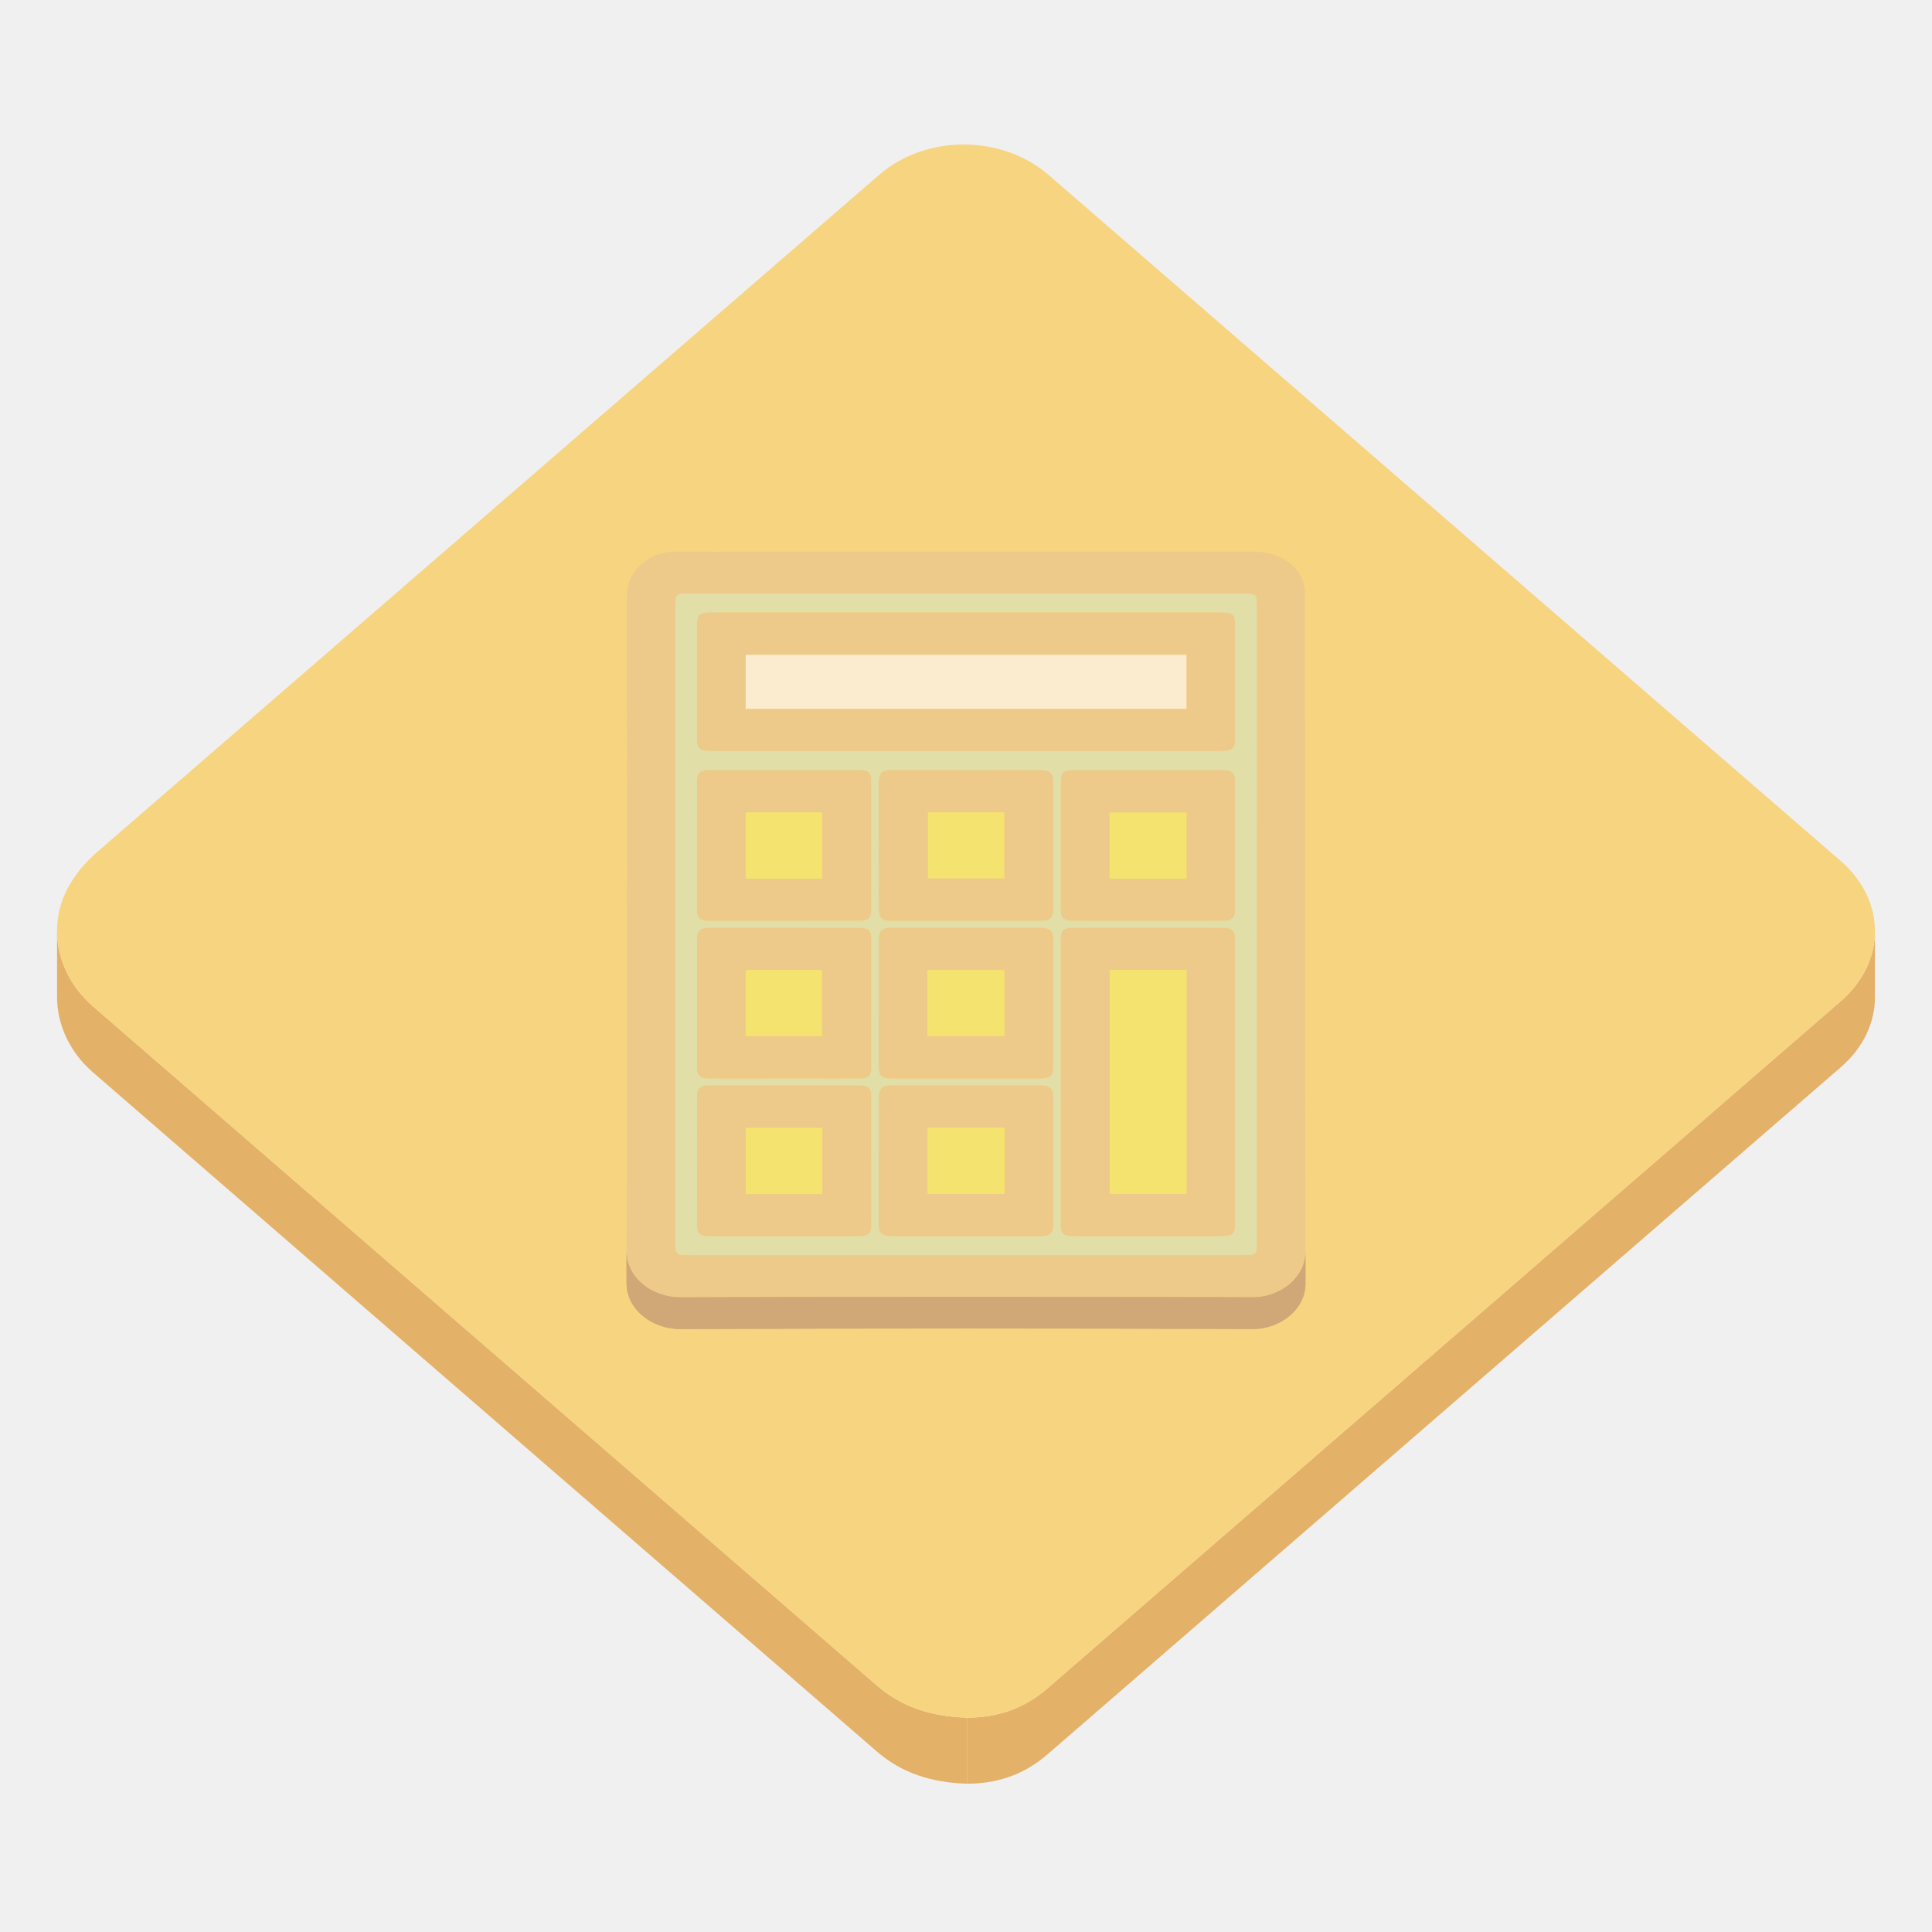
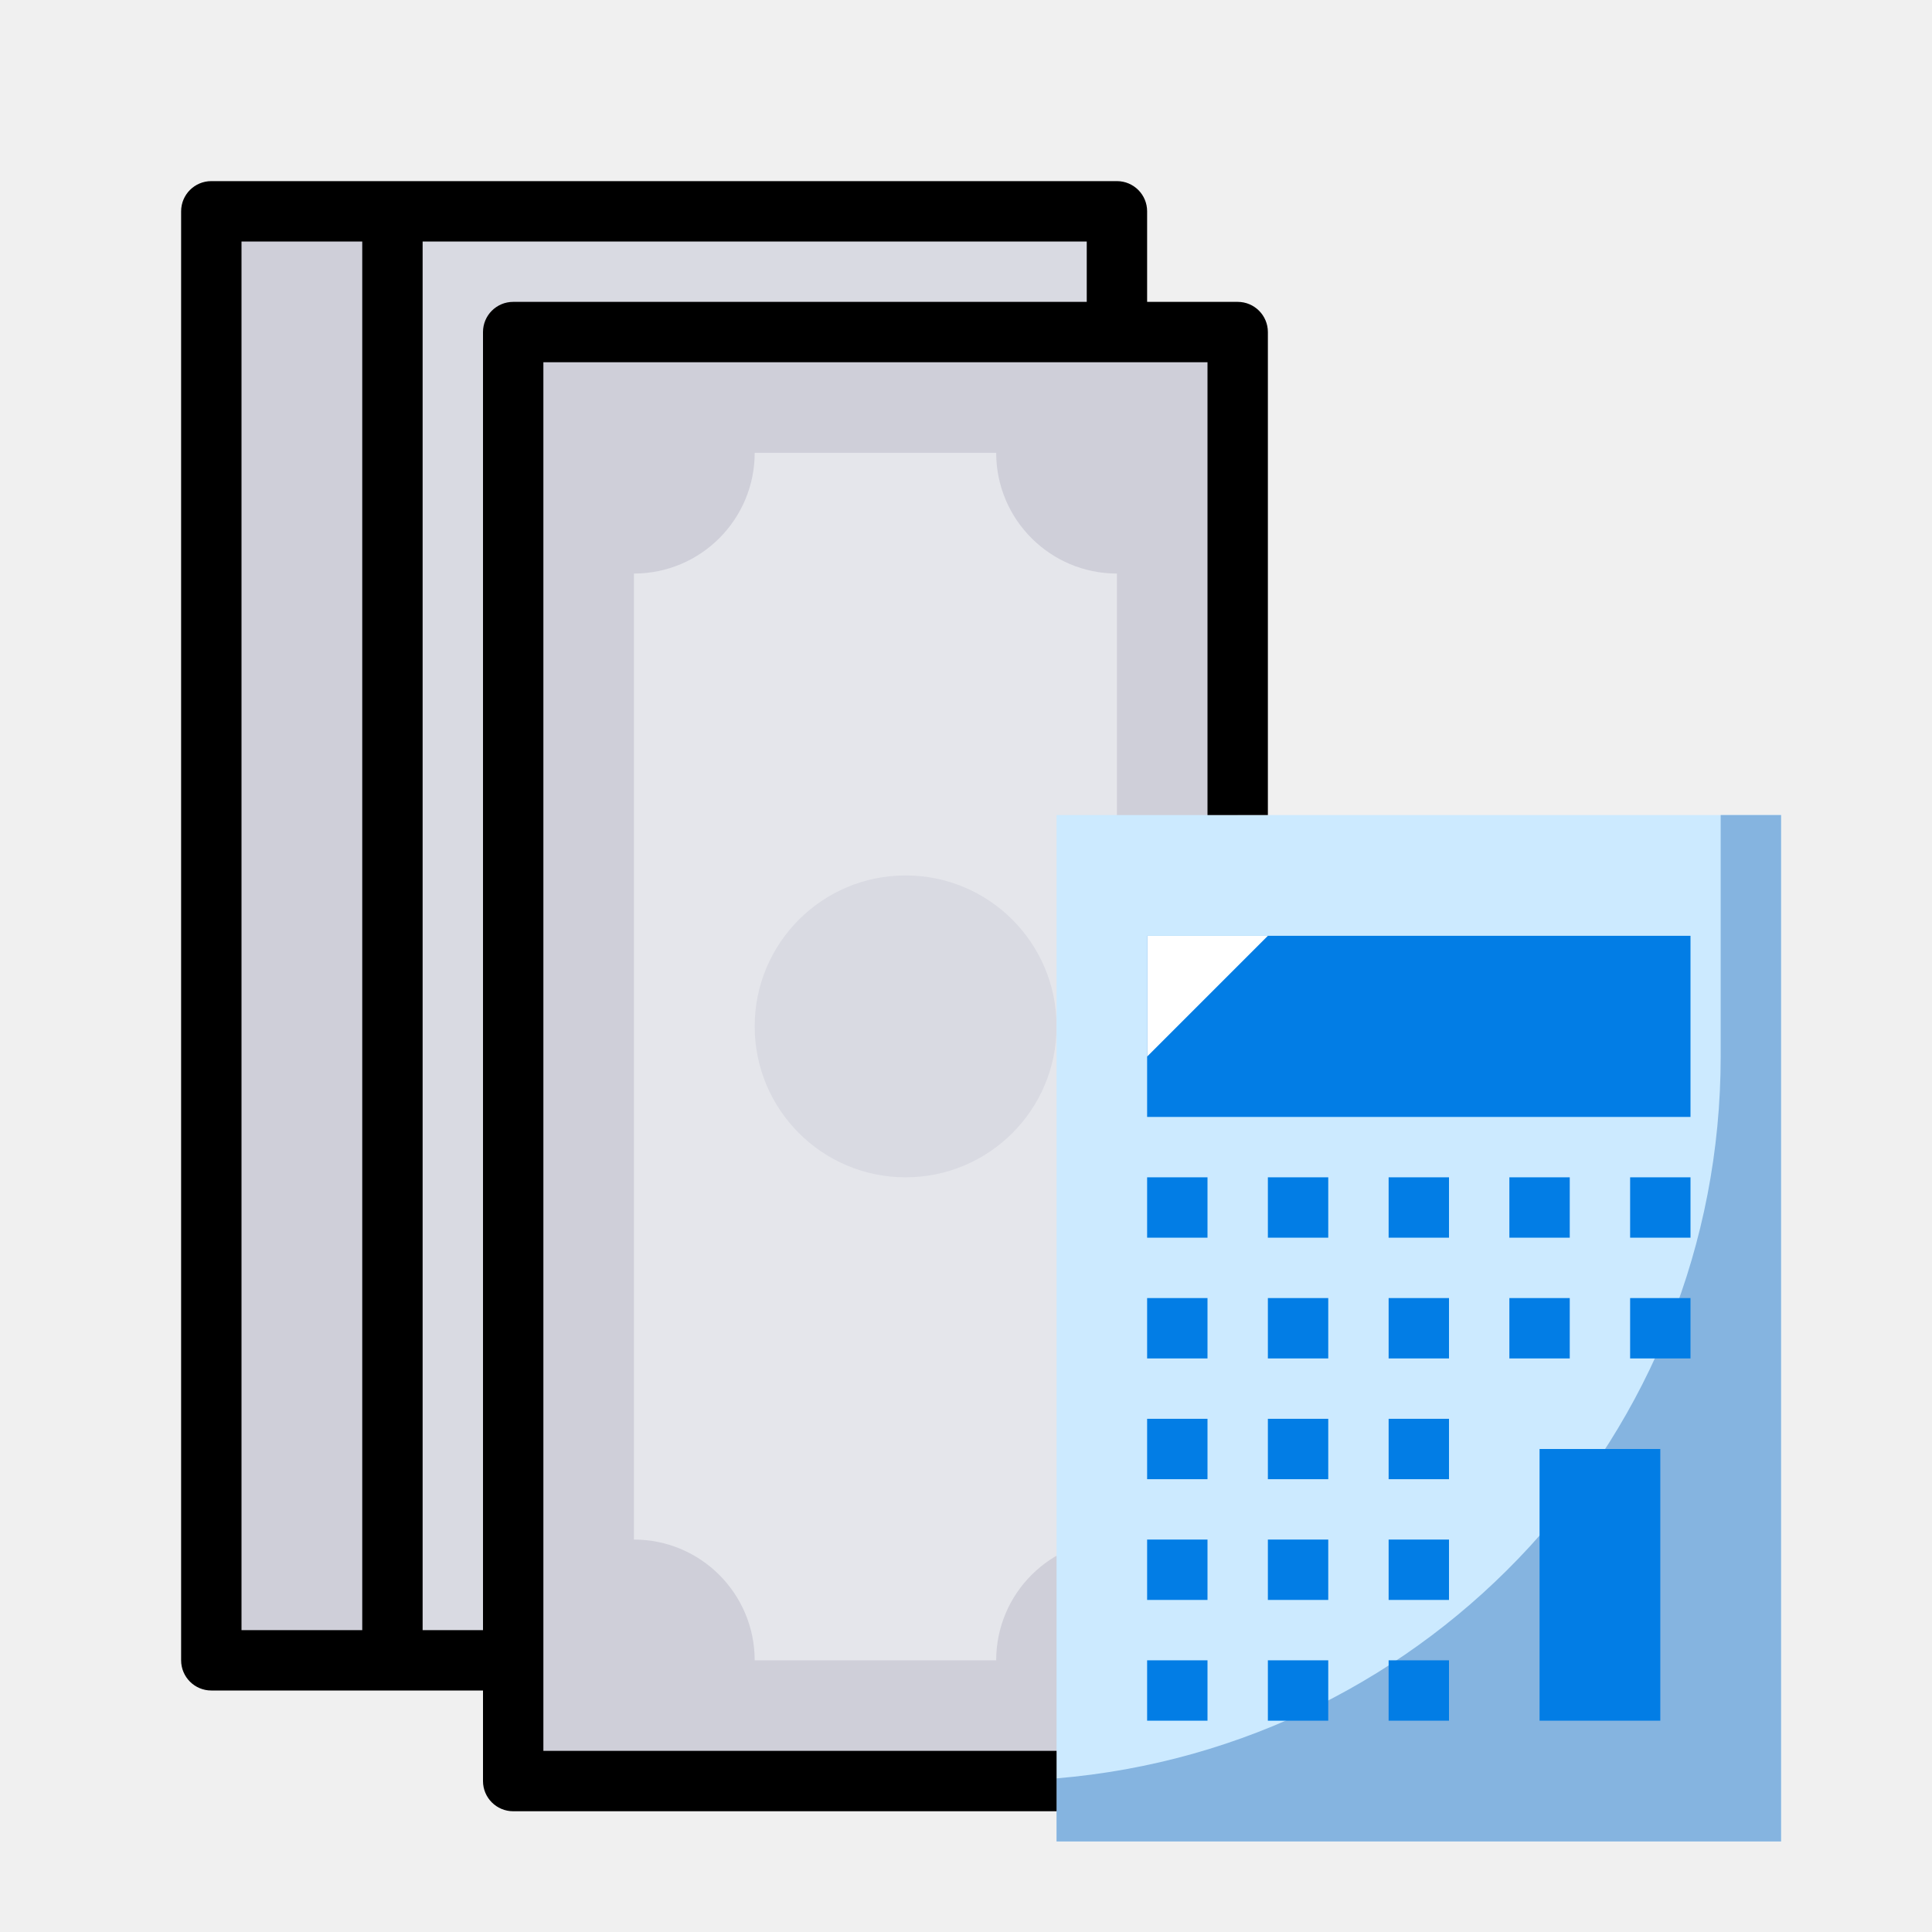
- <svg xmlns="http://www.w3.org/2000/svg" width="800px" height="800px" viewBox="0 0 1024 1024" class="icon" version="1.1">
-   <path d="M993.763 493.538v35c0 13.331-6.04 26.664-18.135 37.137-140.149 121.422-280.35 242.795-420.49 364.219-11.813 10.237-25.813 15.501-42.454 15.501v-35c16.644 0 30.641-5.264 42.454-15.501C695.28 773.47 835.474 652.092 975.628 530.677c12.095-10.475 18.135-23.803 18.135-37.139z" fill="#E4B168" />
-   <path d="M30.239 528.367v-3.5-1.75-3.5-3.5-1.75-3.5-3.5-1.75-3.5-3.5-1.75-3.5c0 14.707 6.701 29.313 19.037 40.019 138.449 120.064 277.049 239.996 415.562 360.02 13.002 11.26 28.74 16.466 47.853 16.994v35c-19.108-0.528-34.851-5.734-47.853-16.994C326.325 808.382 187.725 688.45 49.276 568.386c-12.337-10.705-19.037-25.312-19.037-40.019z" fill="#E4B168" />
-   <path d="M510.786 76.601c16.263 0 32.546 5.362 44.946 16.097 139.949 121.188 279.9 242.376 419.818 363.586 24.241 20.995 24.295 53.413 0.079 74.396C835.48 652.101 695.28 773.478 555.141 894.898c-11.814 10.238-25.813 15.502-42.451 15.502-19.109-0.528-34.853-5.734-47.854-16.994C326.324 773.382 187.724 653.45 49.275 533.386c-19.581-16.987-24.96-43.81-11.895-65.251 3.919-6.438 8.669-11.829 14.465-16.849C189.954 331.734 328.024 212.152 466.107 92.567c12.296-10.639 28.478-15.966 44.679-15.966z" fill="#F7D47F" />
-   <path d="M654.622 413.672c0.011 11.505 0.017 23.013 0.014 34.521 0 11.509-0.008 23.017-0.022 34.521 0 3.729-1.915 5.377-6.229 5.377a66190.032 66190.032 0 0 1-79.723 0c-4.788-0.008-6.411-1.423-6.421-5.567-0.012-5.689-0.013-11.376-0.013-17.067l0.001-17.065c-0.019-5.753-0.021-11.509-0.021-17.264 0-5.756 0.003-11.51 0.012-17.264 0.01-4.33 1.645-5.761 6.663-5.761a65447.306 65447.306 0 0 1 79.28 0c4.677 0 6.449 1.527 6.459 5.569z m-25.744 52.037v-35.04h-40.763v35.04h40.763" fill="#EDCA89" />
-   <path d="M435.867 430.556v35.18h-40.663v-35.18h40.663z" fill="#F4E36E" />
-   <path d="M461.823 413.682c0.003 8.629 0.005 17.261 0.005 25.891 0 14.384-0.007 28.77-0.027 43.15-0.009 3.79-1.813 5.361-6.208 5.361-26.722 0.027-53.442 0.008-80.165 0.027-4.054 0-6.009-1.729-6.009-5.204 0-14.469-0.007-28.936-0.007-43.4 0.001-8.678 0.005-17.354 0.016-26.035 0-3.709 1.936-5.359 6.24-5.368 2.879-0.005 5.759-0.008 8.638-0.011l7.918-0.002h0.72c7.68 0 15.354 0.005 23.034 0.005 7.512 0 15.02-0.005 22.524-0.005h0.703l7.741 0.002c2.814 0.003 5.629 0.006 8.443 0.011 4.741 0.008 6.424 1.466 6.434 5.578z m-25.956 52.053v-35.18h-40.663v35.18h40.663" fill="#EDCA89" />
-   <path d="M691.707 316.095c0-2.681-0.273-5.475-1.132-8.032-3.175-9.471-13.565-15.652-25.896-15.652-86.162-0.009-172.326-0.009-258.489-0.009-9.138 0-18.267 0.012-27.398 0.012-6.847 0-13.694-0.005-20.641-0.029-6.197 0-11.561 1.607-16.331 5.134-6.865 5.071-9.617 11.383-9.597 19.151 0.12 57.676 0.061 115.353 0.061 173.038 0 57.808 0.283 115.615-0.201 173.42-0.109 13.997 13.396 24.488 28.405 24.486 50.622-0.205 101.243-0.303 151.865-0.303s101.243 0.097 151.973 0.274c14.086 0 27.624-10.412 27.594-23.865-0.293-115.874-0.165-231.75-0.213-347.625z m-25.573 341.953c0 7.035-0.161 7.186-8.196 7.186H365.904c-7.764 0-7.993-0.201-7.993-6.977V489.908 322.345c0-1.424 0.029-2.846 0.081-4.268 0.071-2.165 1.332-3.344 3.86-3.414 1.491-0.043 2.983-0.087 4.476-0.087 48.601-0.005 97.2-0.006 145.797-0.006s97.193 0.001 145.789 0.006c8.063 0 8.225 0.139 8.225 7.167-0.005 112.094-0.005 224.199-0.005 336.305" fill="#EDCA89" />
-   <path d="M628.939 346.996v28.746H395.171v-28.746h233.768z" fill="#FCECCF" />
-   <path d="M654.633 330.873c0.006 10.213 0.007 20.424 0.007 30.637 0 10.21-0.001 20.421-0.007 30.636 0 4.522-1.613 5.91-6.925 5.91H376.807c-5.968 0-7.408-1.222-7.408-6.277 0-20.297 0-40.592 0.011-60.88 0-5.106 1.438-6.346 7.368-6.346a1523963.222 1523963.222 0 0 1 270.456 0c5.977-0.001 7.399 1.222 7.399 6.32z m-25.694 44.87v-28.746H395.171v28.746h233.768" fill="#EDCA89" />
-   <path d="M532.333 430.521v35.111H491.73v-35.111h40.603zM628.878 430.669v35.04h-40.763v-35.04h40.763z" fill="#F4E36E" />
-   <path d="M558.308 414.188c0.005 5.655 0.005 11.31 0.005 16.964 0 16.964-0.01 33.928-0.024 50.893 0 4.521-1.743 6.059-6.885 6.066a129392.894 129392.894 0 0 1-78.796 0c-5.131-0.01-6.846-1.546-6.854-6.103-0.015-16.958-0.024-33.918-0.023-50.883 0-5.655 0-11.309 0.003-16.964 0-4.452 1.832-6.066 6.903-6.076 4.429-0.006 8.858-0.007 13.285-0.007h0.949c4.114 0 8.222 0.001 12.335 0.004l13.277 0.003c8.555 0 17.113-0.003 25.67-0.003 4.28 0 8.558 0 12.834 0.003 5.497 0.001 7.321 1.52 7.321 6.103z m-25.975 51.443v-35.11H491.73v35.11h40.603M558.287 497.772c0.017 16.964 0.025 33.928 0.025 50.89 0 5.653 0 11.305-0.004 16.957 0 4.583-1.835 6.094-7.328 6.094-12.98 0.009-25.967 0.009-38.946 0.009l-19.701 0.002c-6.568 0-13.135-0.002-19.703-0.011-5.061-0.009-6.895-1.623-6.895-6.086-0.003-5.65-0.003-11.304-0.003-16.957 0-16.96 0.008-33.924 0.022-50.888 0.009-4.539 1.733-6.084 6.865-6.084a64678.395 64678.395 0 0 1 78.795 0c5.142-0.001 6.873 1.545 6.873 6.074z m-25.946 51.382V514.14h-40.794v35.014h40.794" fill="#EDCA89" />
-   <path d="M435.756 514.07v35.188h-40.603V514.07h40.603z" fill="#F4E36E" />
-   <path d="M461.813 498.104c0.01 22.505 0.01 45 0.01 67.497 0 4.854-1.461 6.102-7.167 6.102-4.381 0.003-8.764 0.004-13.143 0.004-8.76 0-17.517-0.004-26.272-0.004-4.762 0-9.528 0.003-14.291 0.004-3.464 0.003-6.928 0.004-10.393 0.004h-1.299c-4.33 0-8.66-0.001-12.986-0.008-5.242-0.01-6.854-1.424-6.854-6.015a95993.64 95993.64 0 0 1 0-67.88c0-4.812 1.531-6.104 7.197-6.104 12.987-0.002 25.975-0.005 38.963-0.005 12.987 0 25.977 0.003 38.965 0.005 5.94 0.001 7.27 1.179 7.27 6.4z m-26.057 51.155v-35.188h-40.603v35.188h40.603" fill="#EDCA89" />
-   <path d="M435.876 597.673v35.268h-40.602v-35.268h40.602z" fill="#F4E36E" />
-   <path d="M654.622 498.069c0.011 50.29 0.011 100.583 0.011 150.864 0 5.105-1.422 6.321-7.408 6.321l-51.942 0.002c-8.66 0-17.314 0-25.978-0.002-5.704-0.01-7.095-1.231-7.095-6.173-0.003-6.301-0.004-12.602-0.004-18.903-0.003-18.903 0.004-37.813 0.004-56.722 0.021-25.08 0.021-50.159 0.021-75.239 0-5.481 1.199-6.512 7.578-6.512a125059.184 125059.184 0 0 1 77.475 0c5.867 0.001 7.338 1.275 7.338 6.364z m-25.763 134.766V514.036h-40.653v118.799h40.653M461.802 615.342c0.041 5.69 0.044 11.384 0.044 17.072 0 5.69-0.003 11.382-0.012 17.068-0.01 4.346-1.625 5.761-6.673 5.761-13.215 0.01-26.431 0.013-39.646 0.013-13.214 0-26.429-0.003-39.646-0.013-4.688 0-6.451-1.52-6.451-5.578-0.009-11.51-0.015-23.02-0.015-34.528 0-11.512 0.009-23.021 0.023-34.528 0.01-3.755 1.896-5.389 6.219-5.396 11.946-0.007 23.896-0.013 35.845-0.013h0.915c6.708 0 13.414 0.003 20.121 0.006 7.621 0.002 15.24 0.008 22.864 0.015 4.747 0 6.39 1.45 6.4 5.597 0.012 4.314 0.016 8.631 0.018 12.946 0.003 7.193-0.006 14.386-0.006 21.578z m-25.926 17.598v-35.268h-40.602v35.268h40.602M558.279 615.631c0.049 11.112 0.049 22.226 0.049 33.337 0 4.654-1.823 6.295-7.125 6.295a127886.796 127886.796 0 0 1-78.342 0c-5.322 0-7.146-1.624-7.146-6.275 0.021-22.358 0.03-44.713 0.05-67.069 0.011-5.236 1.686-6.729 7.529-6.729h77.444c5.868 0 7.541 1.485 7.541 6.713v33.728z m-25.785 17.154v-35.078h-40.826v35.078h40.826" fill="#EDCA89" />
-   <path d="M657.909 314.575c8.065 0 8.225 0.14 8.225 7.166v336.307c0 7.034-0.158 7.186-8.194 7.186H365.901c-7.762 0-7.992-0.204-7.992-6.977V489.908 322.345c0-1.424 0.031-2.846 0.082-4.268 0.068-2.165 1.33-3.345 3.858-3.414 1.493-0.043 2.984-0.087 4.477-0.087 48.601-0.003 97.198-0.006 145.797-0.006 48.597 0 97.19 0.001 145.786 0.005z m-3.276 77.571c0.006-10.213 0.007-20.426 0.007-30.636 0-10.212-0.001-20.424-0.007-30.637 0-5.097-1.422-6.321-7.397-6.321a1523720.946 1523720.946 0 0 0-270.458 0c-5.928 0-7.368 1.24-7.368 6.346-0.013 20.288-0.013 40.584-0.013 60.88 0 5.055 1.442 6.277 7.409 6.277h270.903c5.311 0.002 6.924-1.388 6.924-5.909m-7.408 263.109c5.986 0 7.408-1.215 7.408-6.318 0-50.284 0-100.574-0.011-150.867 0-5.088-1.471-6.363-7.338-6.363a125046.271 125046.271 0 0 0-77.475 0c-6.381 0-7.578 1.031-7.578 6.512v75.24c-0.021 18.908-0.026 37.816-0.023 56.721 0 6.303 0 12.604 0.003 18.903 0 4.94 1.392 6.164 7.096 6.173 8.659 0.002 17.317 0.002 25.978 0.002l51.94-0.003m-88.897-6.287v-33.337c-0.049-11.244-0.049-22.489-0.049-33.731 0-5.229-1.674-6.713-7.541-6.713h-77.445c-5.846 0-7.518 1.491-7.53 6.729-0.019 22.357-0.028 44.712-0.051 67.071 0 4.648 1.825 6.273 7.148 6.273a102289.588 102289.588 0 0 0 78.343 0c5.302 0.003 7.125-1.638 7.125-6.292m-92.575-151.186a50780.137 50780.137 0 0 0-0.02 67.847c0 4.461 1.835 6.077 6.895 6.085 6.568 0.008 13.133 0.01 19.701 0.01l19.701-0.002c12.98 0 25.964 0 38.947-0.008 5.495 0 7.328-1.511 7.328-6.095 0.004-5.65 0.004-11.304 0.004-16.957 0-16.96-0.01-33.925-0.024-50.888 0-4.53-1.731-6.076-6.873-6.076a64693.171 64693.171 0 0 0-78.795 0c-5.13-0.001-6.854 1.545-6.864 6.084m-0.023-66.656c0 16.964 0.008 33.924 0.022 50.883 0.01 4.558 1.724 6.092 6.855 6.103a129300.145 129300.145 0 0 0 78.797 0c5.141-0.01 6.882-1.546 6.882-6.066 0.017-16.964 0.026-33.928 0.026-50.893 0-5.654 0-11.31-0.005-16.964 0-4.582-1.824-6.102-7.319-6.102-4.276-0.003-8.554-0.003-12.834-0.003l-25.671 0.003c-4.427 0-8.851-0.001-13.277-0.003l-12.334-0.004h-0.948c-4.428 0-8.857 0.001-13.285 0.007-5.07 0.008-6.905 1.624-6.905 6.076-0.004 5.654-0.004 11.308-0.004 16.963m-3.896 218.357c0.008-5.688 0.012-11.376 0.012-17.067l-0.003-17.071c-0.041-7.193-0.03-14.386-0.032-21.579 0-4.315-0.006-8.633-0.018-12.946-0.011-4.146-1.654-5.596-6.398-5.596-7.621-0.009-15.246-0.013-22.865-0.017-6.707-0.003-13.415-0.006-20.121-0.006h-0.915c-11.948 0-23.897 0.006-35.844 0.014-4.324 0.009-6.21 1.642-6.22 5.396a36130.945 36130.945 0 0 0-0.01 69.058c0 4.058 1.764 5.578 6.451 5.578a65485.291 65485.291 0 0 0 79.29 0c5.048-0.001 6.662-1.419 6.673-5.764m192.778-166.769c0.016-11.505 0.021-23.013 0.022-34.521 0.003-11.508-0.003-23.016-0.014-34.521-0.01-4.042-1.782-5.57-6.461-5.57a65484.465 65484.465 0 0 0-79.281 0c-5.021 0-6.651 1.433-6.664 5.761-0.009 5.753-0.012 11.508-0.012 17.264l0.003 17.263c0.021 5.688 0.019 11.376 0.019 17.065s0.003 11.379 0.012 17.066c0.012 4.146 1.634 5.561 6.422 5.569 13.291 0.008 26.578 0.015 39.867 0.015 13.286 0 26.569-0.007 39.855-0.015 4.317 0.003 6.232-1.648 6.232-5.376m-285.199-43.207c-0.001 14.465 0.006 28.932 0.006 43.4 0 3.476 1.955 5.204 6.009 5.204 26.721-0.019 53.443 0 80.165-0.027 4.396 0 6.2-1.572 6.208-5.361 0.021-14.381 0.027-28.767 0.027-43.151 0-8.631-0.002-17.262-0.005-25.889-0.009-4.112-1.694-5.571-6.432-5.58-2.815-0.005-5.63-0.008-8.443-0.011l-7.741-0.003h-0.703c-7.506 0-15.014 0.006-22.523 0.006-7.68 0-15.356-0.006-23.036-0.006h-0.72c-2.64 0-5.279 0-7.918 0.003-2.878 0.001-5.759 0.005-8.637 0.011-4.305 0.008-6.24 1.659-6.24 5.369-0.011 8.678-0.017 17.358-0.017 26.035m0.006 58.301a95988.69 95988.69 0 0 0 0 67.88c0 4.591 1.612 6.005 6.854 6.016 4.326 0.006 8.657 0.007 12.986 0.007h1.297c3.467 0 6.93-0.001 10.393-0.004l14.292-0.003c8.755 0 17.512 0.003 26.271 0.003l13.143-0.003c5.707 0 7.168-1.251 7.168-6.103 0-22.497 0-44.992-0.01-67.497 0-5.222-1.332-6.398-7.27-6.398a126511.245 126511.245 0 0 0-77.928 0c-5.664 0-7.196 1.292-7.196 6.102" fill="#E1DEA8" />
-   <path d="M532.341 514.142v35.014h-40.794v-35.014h40.794zM532.494 597.708v35.078h-40.826v-35.078h40.826zM628.859 514.036v118.799h-40.653V514.036h40.653z" fill="#F4E36E" />
-   <path d="M691.919 663.723v16.801c0.03 13.452-13.508 23.865-27.595 23.865-50.729-0.181-101.35-0.272-151.973-0.272-50.62 0-101.242 0.093-151.863 0.301-15.008 0-28.517-10.489-28.406-24.488v-16.8c-0.109 13.999 13.396 24.488 28.406 24.488 50.622-0.207 101.243-0.301 151.863-0.301 50.623 0 101.243 0.093 151.973 0.272 14.086 0 27.624-10.413 27.595-23.866z" fill="#D0A877" />
-   <path d="M691.919 663.723v16.801c0 0.437-0.012 0.865-0.038 1.297v-16.802c0.026-0.431 0.038-0.862 0.038-1.296M691.88 665.019v16.802c-0.294 4.664-2.218 8.922-5.205 12.453v-16.801c2.987-3.532 4.911-7.789 5.205-12.454" fill="#D0A877" />
-   <path d="M686.676 677.472v16.801c-1.732 2.051-3.828 3.857-6.169 5.354v-16.8c2.34-1.498 4.434-3.305 6.169-5.355M680.506 682.825v16.8a30.2 30.2 0 0 1-5.864 2.902v-16.801a30.027 30.027 0 0 0 5.864-2.901" fill="#D0A877" />
-   <path d="M674.644 685.729v16.8a30.505 30.505 0 0 1-6.372 1.591v-16.8a30.505 30.505 0 0 0 6.372-1.591M668.271 687.319v16.8a29.358 29.358 0 0 1-3.946 0.268c-50.729-0.18-101.35-0.272-151.972-0.272-50.621 0-101.243 0.094-151.864 0.301-15.008 0-28.517-10.488-28.406-24.487v-16.8c-0.109 13.998 13.397 24.487 28.406 24.487 50.622-0.206 101.243-0.302 151.864-0.302 50.622 0 101.242 0.094 151.972 0.273a29.205 29.205 0 0 0 3.946-0.268" fill="#D0A877" />
+ <svg xmlns="http://www.w3.org/2000/svg" width="800px" height="800px" viewBox="0 0 64 64" id="fill">
+   <rect height="48" style="fill:#d9dae2" width="30" x="7" y="7" />
+   <rect height="48" style="fill:#cfcfd9" width="6" x="7" y="7" />
+   <rect height="48" style="fill:#cfcfd9" width="24" x="17" y="11" />
+   <path d="M33,55H25a4,4,0,0,0-4-4h0V19h0a4,4,0,0,0,4-4h8a4,4,0,0,0,4,4h0V51h0A4,4,0,0,0,33,55Z" style="fill:#e5e6eb" />
+   <circle cx="30" cy="34" r="5" style="fill:#d9dae2" />
+   <rect height="34" style="fill:#cceaff" width="24" x="35" y="27" />
+   <path d="M57,27v8A24,24,0,0,1,35,58.911V61H59V27Z" style="fill:#85b4e0" />
+   <rect height="6" style="fill:#027de5" width="18" x="38" y="31" />
+   <rect height="9" style="fill:#027de5" width="4" x="51" y="48" />
+   <rect height="2" style="fill:#027de5" width="2" x="50" y="39" />
+   <rect height="2" style="fill:#027de5" width="2" x="54" y="39" />
+   <rect height="2" style="fill:#027de5" width="2" x="42" y="39" />
+   <rect height="2" style="fill:#027de5" width="2" x="46" y="39" />
+   <rect height="2" style="fill:#027de5" width="2" x="50" y="43" />
+   <rect height="2" style="fill:#027de5" width="2" x="54" y="43" />
+   <rect height="2" style="fill:#027de5" width="2" x="38" y="39" />
+   <rect height="2" style="fill:#027de5" width="2" x="42" y="43" />
+   <rect height="2" style="fill:#027de5" width="2" x="46" y="43" />
+   <rect height="2" style="fill:#027de5" width="2" x="38" y="43" />
+   <rect height="2" style="fill:#027de5" width="2" x="42" y="47" />
+   <rect height="2" style="fill:#027de5" width="2" x="38" y="47" />
+   <rect height="2" style="fill:#027de5" width="2" x="42" y="51" />
+   <rect height="2" style="fill:#027de5" width="2" x="38" y="51" />
+   <rect height="2" style="fill:#027de5" width="2" x="42" y="55" />
+   <rect height="2" style="fill:#027de5" width="2" x="46" y="47" />
+   <rect height="2" style="fill:#027de5" width="2" x="46" y="51" />
+   <rect height="2" style="fill:#027de5" width="2" x="46" y="55" />
+   <rect height="2" style="fill:#027de5" width="2" x="38" y="55" />
+   <polygon points="38 35 38 31 42 31 38 35" style="fill:#fff" />
+   <path d="M41,10H38V7a1,1,0,0,0-1-1H7A1,1,0,0,0,6,7V55a1,1,0,0,0,1,1h9v3a1,1,0,0,0,1,1H35V58H18V12H40V27h2V11A1,1,0,0,0,41,10ZM8,8h4V54H8Zm9,2a1,1,0,0,0-1,1V54H14V8H36v2Z" />
</svg>
